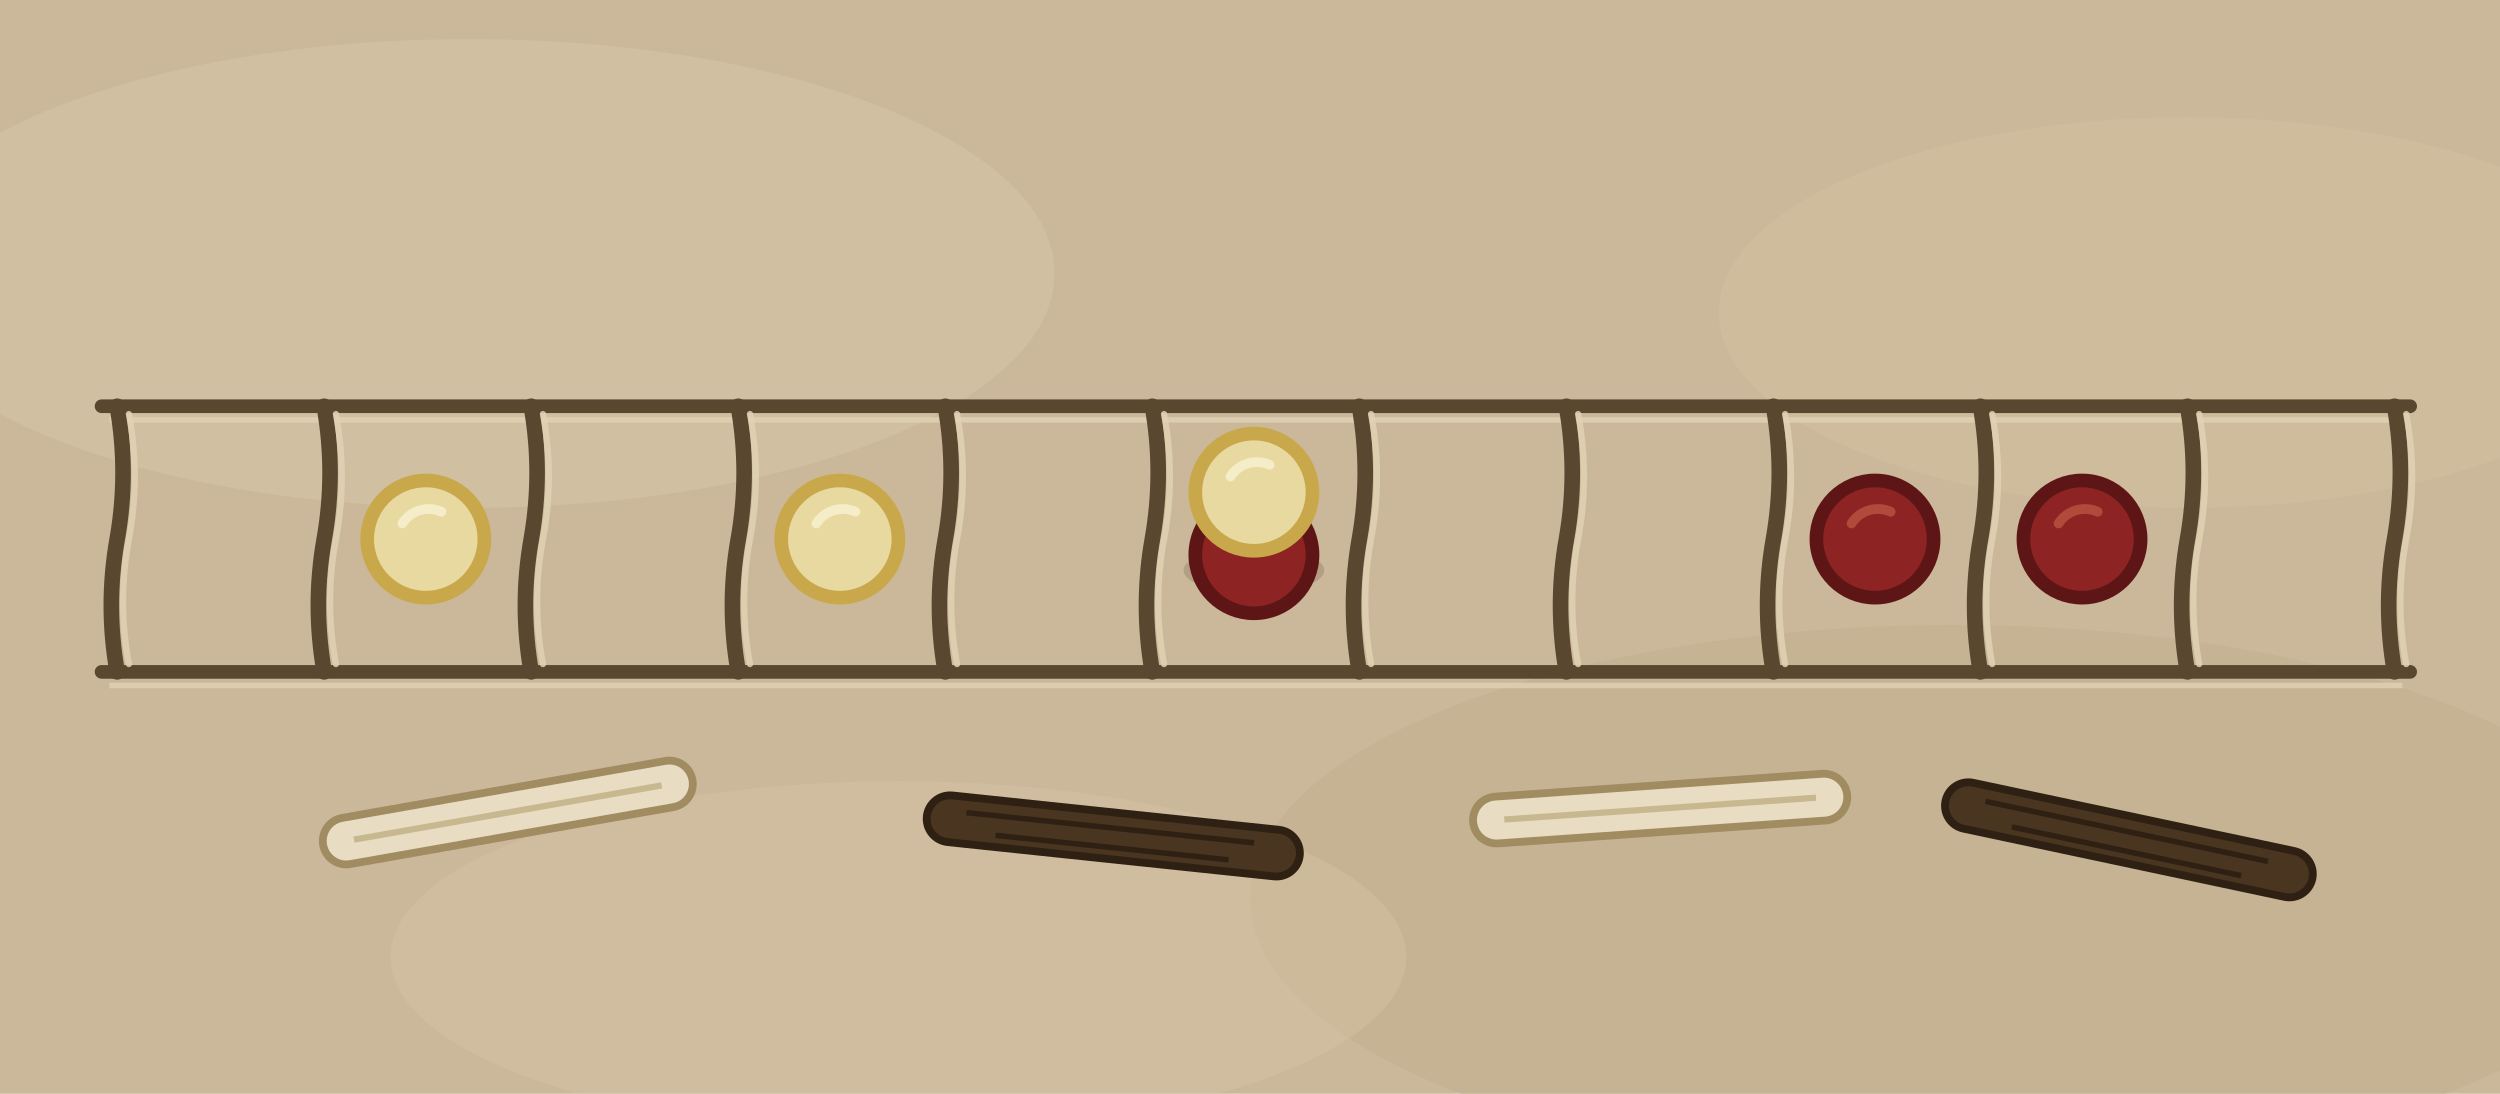
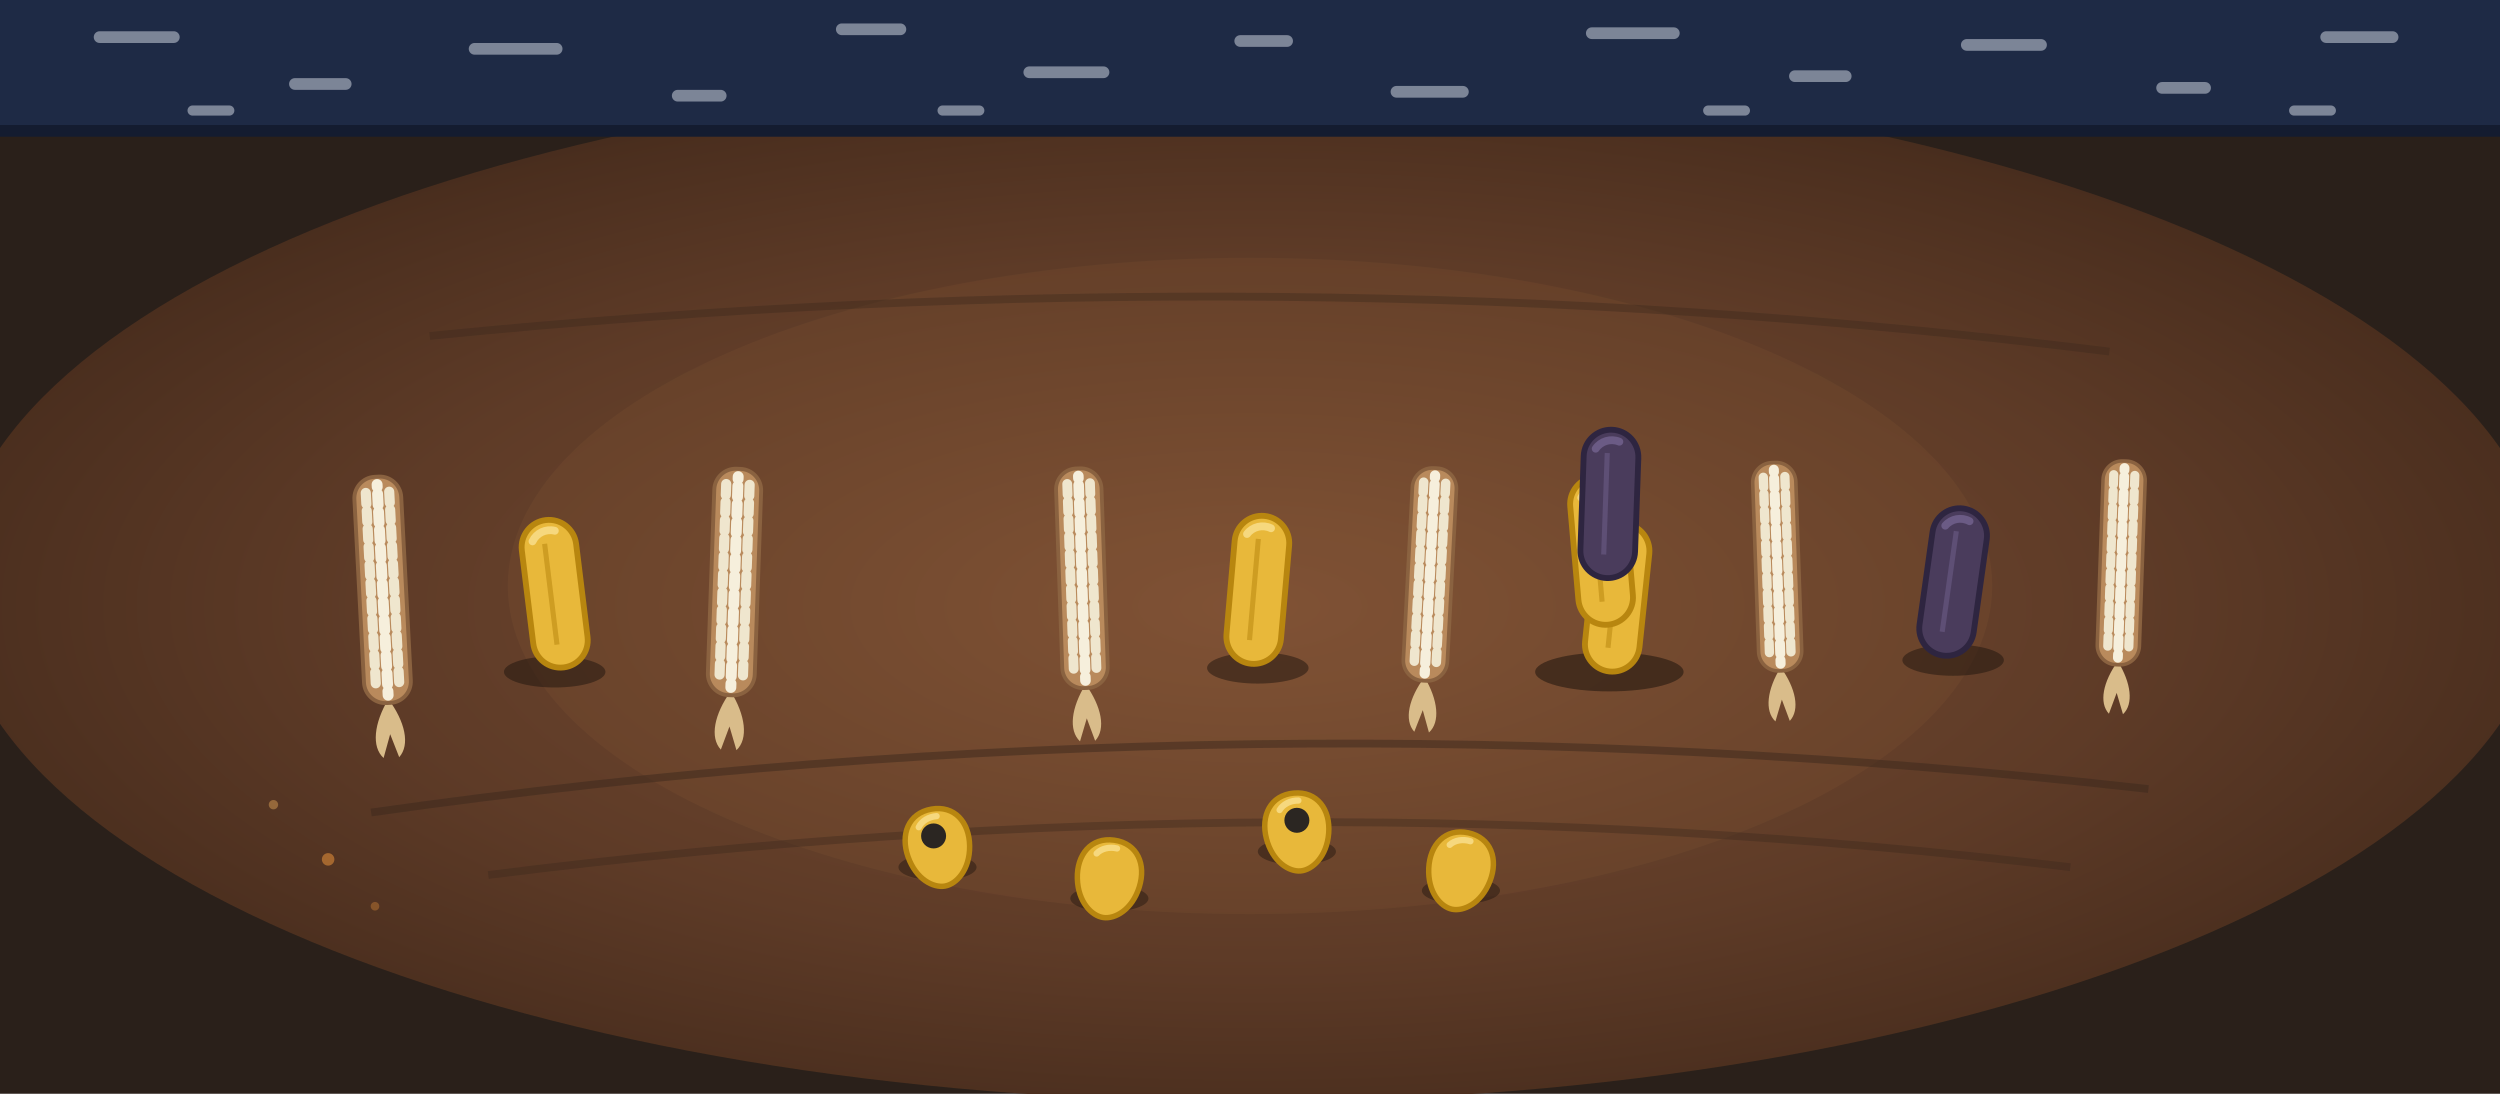
<svg xmlns="http://www.w3.org/2000/svg" viewBox="0 0 640 280">
  <defs>
-     <g id="pug">
-       <path d="M0 0 q3 17 0 34 q-3 17 0 34" stroke="#5a4730" stroke-width="4" fill="none" stroke-linecap="round" />
-       <path d="M3 2 q3 16 0 32 q-3 16 0 32" stroke="#e0d2b4" stroke-width="1.6" fill="none" stroke-linecap="round" opacity=".85" />
+     <radialGradient id="pufire" cx="50%" cy="52%" r="62%">
+       <stop offset="0%" stop-color="#7A4E33" />
+       <stop offset="55%" stop-color="#5E3B27" />
+       <stop offset="82%" stop-color="#4A2E1E" />
+       <stop offset="100%" stop-color="#2A201A" />
+     </radialGradient>
+     <g id="pucob">
+       <path d="M0 27 C-4 33 -5 39 -2 42 L0 36 L2 42 C5 39 4 33 0 27 Z" fill="#D9BC8A" />
+       <rect x="-6" y="-30" width="12" height="58" rx="5.5" fill="#B98A5C" stroke="#8A6240" stroke-width="1" />
+       <line x1="-3" y1="-26" x2="-3" y2="24" stroke="#EFE6CE" stroke-width="2.6" stroke-dasharray="2.8 1.8" stroke-linecap="round" />
+       <line x1="0" y1="-28" x2="0" y2="26" stroke="#F6EFDC" stroke-width="2.8" stroke-dasharray="2.8 1.8" stroke-dashoffset="2.2" stroke-linecap="round" />
+       <line x1="3" y1="-26" x2="3" y2="24" stroke="#EFE6CE" stroke-width="2.6" stroke-dasharray="2.8 1.8" stroke-linecap="round" />
    </g>
-     <g id="puc">
-       <circle r="15" fill="#E8D9A0" stroke="#c9a84c" stroke-width="3.5" />
-       <path d="M-6 -4 a8 8 0 0 1 10 -3" stroke="#f5ecc8" stroke-width="2.5" fill="none" stroke-linecap="round" />
+     <g id="pustky">
+       <rect x="-7" y="-19" width="14" height="38" rx="7" fill="#E8B83A" stroke="#B8860F" stroke-width="1.5" />
+       <path d="M-1 -13 V13" stroke="#B8860F" stroke-width="1.3" opacity="0.55" />
+       <path d="M-4 -14 a5 5 0 0 1 6 -2" stroke="#F6D87E" stroke-width="2" fill="none" stroke-linecap="round" />
    </g>
-     <g id="pur">
-       <circle r="15" fill="#8E2323" stroke="#5e1515" stroke-width="3.5" />
-       <path d="M-6 -4 a8 8 0 0 1 10 -3" stroke="#b04a3a" stroke-width="2.5" fill="none" stroke-linecap="round" />
+     <g id="pustkd">
+       <rect x="-7" y="-19" width="14" height="38" rx="7" fill="#4A3C5C" stroke="#2E2540" stroke-width="1.5" />
+       <path d="M-1 -13 V13" stroke="#6B5B85" stroke-width="1.3" opacity="0.6" />
+       <path d="M-4 -14 a5 5 0 0 1 6 -2" stroke="#6B5B85" stroke-width="2" fill="none" stroke-linecap="round" />
    </g>
-     <rect id="pus" x="-48" y="-6" width="96" height="12" rx="6" />
+     <g id="puker">
+       <path d="M0 -9 C6 -9 9 -4 8 2 C7 8 3 11 0 11 C-3 11 -7 8 -8 2 C-9 -4 -6 -9 0 -9 Z" fill="#E8B83A" stroke="#B8860F" stroke-width="1.4" />
+       <path d="M-4 -5 a5 4 0 0 1 5 -2" stroke="#F6D87E" stroke-width="1.6" fill="none" stroke-linecap="round" />
+     </g>
  </defs>
-   <rect width="640" height="280" fill="#cbb89a" />
-   <ellipse cx="120" cy="70" rx="150" ry="60" fill="#d6c5a8" opacity=".5" />
-   <ellipse cx="500" cy="230" rx="180" ry="70" fill="#c0ac8a" opacity=".45" />
-   <ellipse cx="560" cy="80" rx="120" ry="50" fill="#d2bf9e" opacity=".5" />
-   <ellipse cx="230" cy="245" rx="130" ry="45" fill="#d6c5a8" opacity=".4" />
-   <path d="M26 104 H617" stroke="#5a4730" stroke-width="3.5" fill="none" stroke-linecap="round" />
-   <path d="M28 107.5 H615" stroke="#e0d2b4" stroke-width="1.4" fill="none" opacity=".8" />
-   <path d="M26 172 H617" stroke="#5a4730" stroke-width="3.5" fill="none" stroke-linecap="round" />
-   <path d="M28 175.5 H615" stroke="#e0d2b4" stroke-width="1.4" fill="none" opacity=".8" />
-   <use href="#pug" x="30" y="104" />
-   <use href="#pug" x="83" y="104" />
-   <use href="#pug" x="136" y="104" />
-   <use href="#pug" x="189" y="104" />
-   <use href="#pug" x="242" y="104" />
-   <use href="#pug" x="295" y="104" />
-   <use href="#pug" x="348" y="104" />
-   <use href="#pug" x="401" y="104" />
-   <use href="#pug" x="454" y="104" />
-   <use href="#pug" x="507" y="104" />
-   <use href="#pug" x="560" y="104" />
-   <use href="#pug" x="613" y="104" />
-   <use href="#puc" x="109" y="138" />
-   <use href="#puc" x="215" y="138" />
-   <use href="#pur" x="480" y="138" />
-   <use href="#pur" x="533" y="138" />
-   <ellipse cx="321" cy="146" rx="18" ry="6" fill="#a8957a" opacity=".7" />
-   <use href="#pur" x="321" y="142" />
-   <use href="#puc" x="321" y="126" />
-   <g transform="translate(130 208) rotate(-10)">
-     <use href="#pus" fill="#e8dcc2" stroke="#a08c60" stroke-width="2" />
-     <path d="M-40 0 H40" stroke="#c8b890" stroke-width="1.6" />
+   <rect width="640" height="280" fill="#2A201A" />
+   <ellipse cx="320" cy="150" rx="332" ry="132" fill="url(#pufire)" />
+   <ellipse cx="320" cy="150" rx="190" ry="84" fill="#F5B45E" opacity="0.05" />
+   <path d="M95 208 q225 -32 455 -6" stroke="#3B281C" stroke-width="2" fill="none" opacity="0.5" />
+   <path d="M125 224 q205 -26 405 -2" stroke="#3B281C" stroke-width="2" fill="none" opacity="0.4" />
+   <path d="M110 86 q220 -22 430 4" stroke="#3B281C" stroke-width="2" fill="none" opacity="0.4" />
+   <rect x="0" y="0" width="640" height="34" fill="#1E2A45" />
+   <g fill="#C9CFDB" opacity="0.55">
+     <rect x="24" y="8" width="22" height="3" rx="1.5" />
+     <rect x="74" y="20" width="16" height="3" rx="1.5" />
+     <rect x="120" y="11" width="24" height="3" rx="1.5" />
+     <rect x="172" y="23" width="14" height="3" rx="1.5" />
+     <rect x="214" y="6" width="18" height="3" rx="1.5" />
+     <rect x="262" y="17" width="22" height="3" rx="1.5" />
+     <rect x="316" y="9" width="15" height="3" rx="1.5" />
+     <rect x="356" y="22" width="20" height="3" rx="1.5" />
+     <rect x="406" y="7" width="24" height="3" rx="1.5" />
+     <rect x="458" y="18" width="16" height="3" rx="1.5" />
+     <rect x="502" y="10" width="22" height="3" rx="1.5" />
+     <rect x="552" y="21" width="14" height="3" rx="1.5" />
+     <rect x="594" y="8" width="20" height="3" rx="1.5" />
+     <rect x="48" y="27" width="12" height="2.6" rx="1.3" />
+     <rect x="240" y="27" width="12" height="2.6" rx="1.3" />
+     <rect x="436" y="27" width="12" height="2.6" rx="1.3" />
+     <rect x="586" y="27" width="12" height="2.6" rx="1.3" />
  </g>
-   <g transform="translate(285 214) rotate(6)">
-     <use href="#pus" fill="#4a3520" stroke="#2e2012" stroke-width="2" />
-     <path d="M-38 -2 H36 M-30 3 H30" stroke="#2e2012" stroke-width="1.4" fill="none" />
-   </g>
-   <g transform="translate(425 207) rotate(-4)">
-     <use href="#pus" fill="#e8dcc2" stroke="#a08c60" stroke-width="2" />
-     <path d="M-40 0 H40" stroke="#c8b890" stroke-width="1.6" />
-   </g>
-   <g transform="translate(545 215) rotate(12)">
-     <use href="#pus" fill="#4a3520" stroke="#2e2012" stroke-width="2" />
-     <path d="M-38 -2 H36 M-30 3 H30" stroke="#2e2012" stroke-width="1.4" fill="none" />
-   </g>
+   <rect x="0" y="32" width="640" height="3" fill="#141C30" />
+   <use href="#pucob" transform="translate(98 152) rotate(-3)" />
+   <use href="#pucob" transform="translate(188 150) rotate(2)" />
+   <use href="#pucob" transform="translate(277 149) rotate(-2) scale(0.97)" />
+   <use href="#pucob" transform="translate(366 148) rotate(3) scale(0.94)" />
+   <use href="#pucob" transform="translate(455 146) rotate(-2) scale(0.92)" />
+   <use href="#pucob" transform="translate(543 145) rotate(2) scale(0.9)" />
+   <ellipse cx="142" cy="172" rx="13" ry="4" fill="#1E140D" opacity="0.5" />
+   <use href="#pustky" transform="translate(142 152) rotate(-7)" />
+   <ellipse cx="322" cy="171" rx="13" ry="4" fill="#1E140D" opacity="0.5" />
+   <use href="#pustky" transform="translate(322 151) rotate(5)" />
+   <ellipse cx="500" cy="169" rx="13" ry="4" fill="#1E140D" opacity="0.5" />
+   <use href="#pustkd" transform="translate(500 149) rotate(8)" />
+   <ellipse cx="412" cy="172" rx="19" ry="5" fill="#1E140D" opacity="0.55" />
+   <use href="#pustky" transform="translate(414 153) rotate(6)" />
+   <use href="#pustky" transform="translate(410 141) rotate(-5)" />
+   <use href="#pustkd" transform="translate(412 129) rotate(2)" />
+   <ellipse cx="240" cy="222" rx="10" ry="3.4" fill="#1E140D" opacity="0.45" />
+   <use href="#puker" transform="translate(240 216) rotate(-10)" />
+   <circle cx="239" cy="214" r="3.2" fill="#2B2622" />
+   <ellipse cx="284" cy="230" rx="10" ry="3.4" fill="#1E140D" opacity="0.45" />
+   <use href="#puker" transform="translate(284 224) rotate(8)" />
+   <ellipse cx="332" cy="218" rx="10" ry="3.4" fill="#1E140D" opacity="0.45" />
+   <use href="#puker" transform="translate(332 212) rotate(-5)" />
+   <circle cx="332" cy="210" r="3.2" fill="#2B2622" />
+   <ellipse cx="374" cy="228" rx="10" ry="3.4" fill="#1E140D" opacity="0.45" />
+   <use href="#puker" transform="translate(374 222) rotate(12)" />
+   <circle cx="84" cy="220" r="1.6" fill="#E8923A" opacity="0.55" />
+   <circle cx="70" cy="206" r="1.2" fill="#F5B45E" opacity="0.4" />
+   <circle cx="96" cy="232" r="1.1" fill="#E8923A" opacity="0.35" />
</svg>
